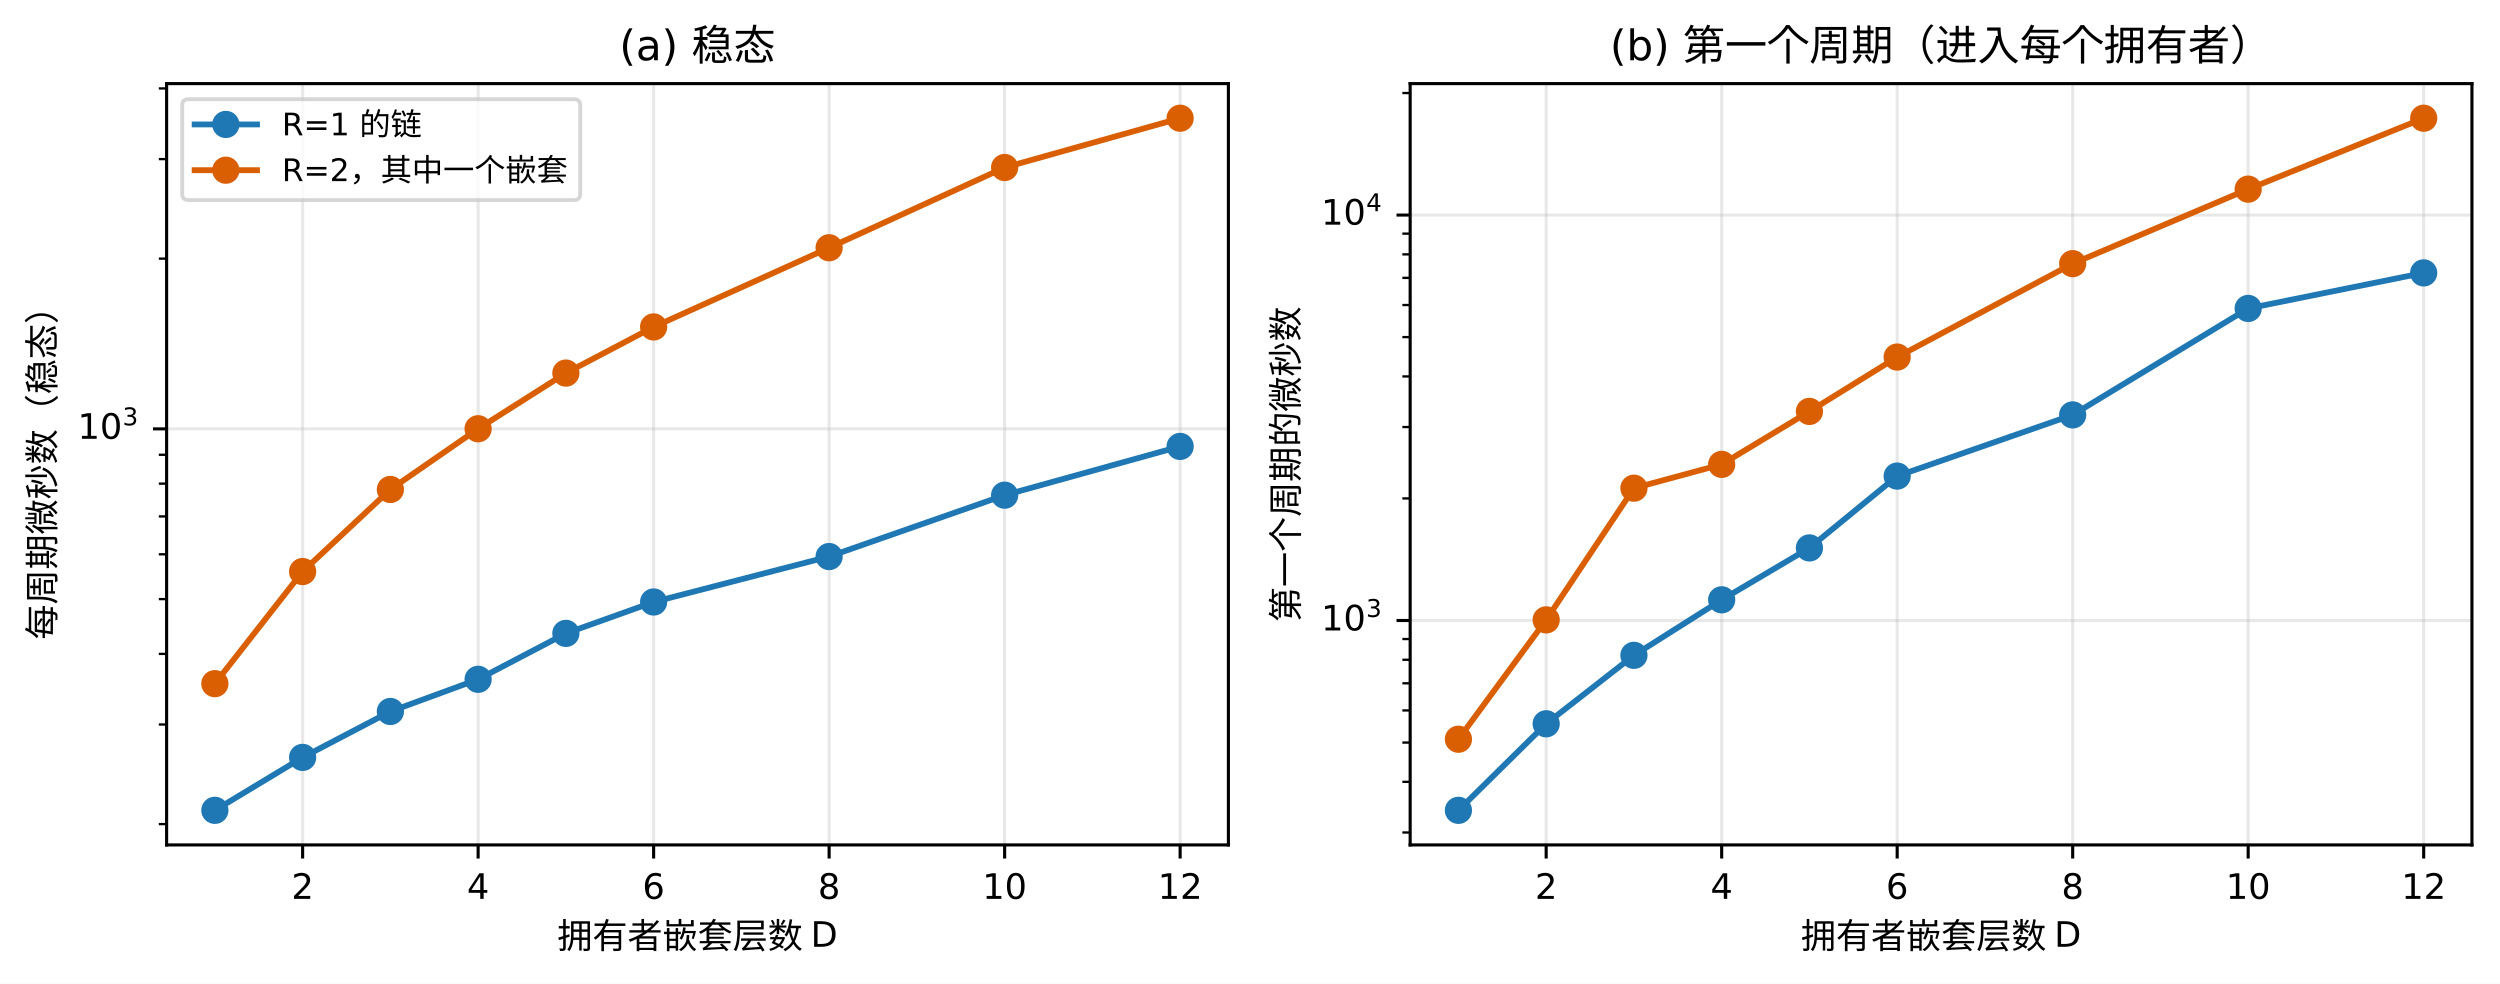
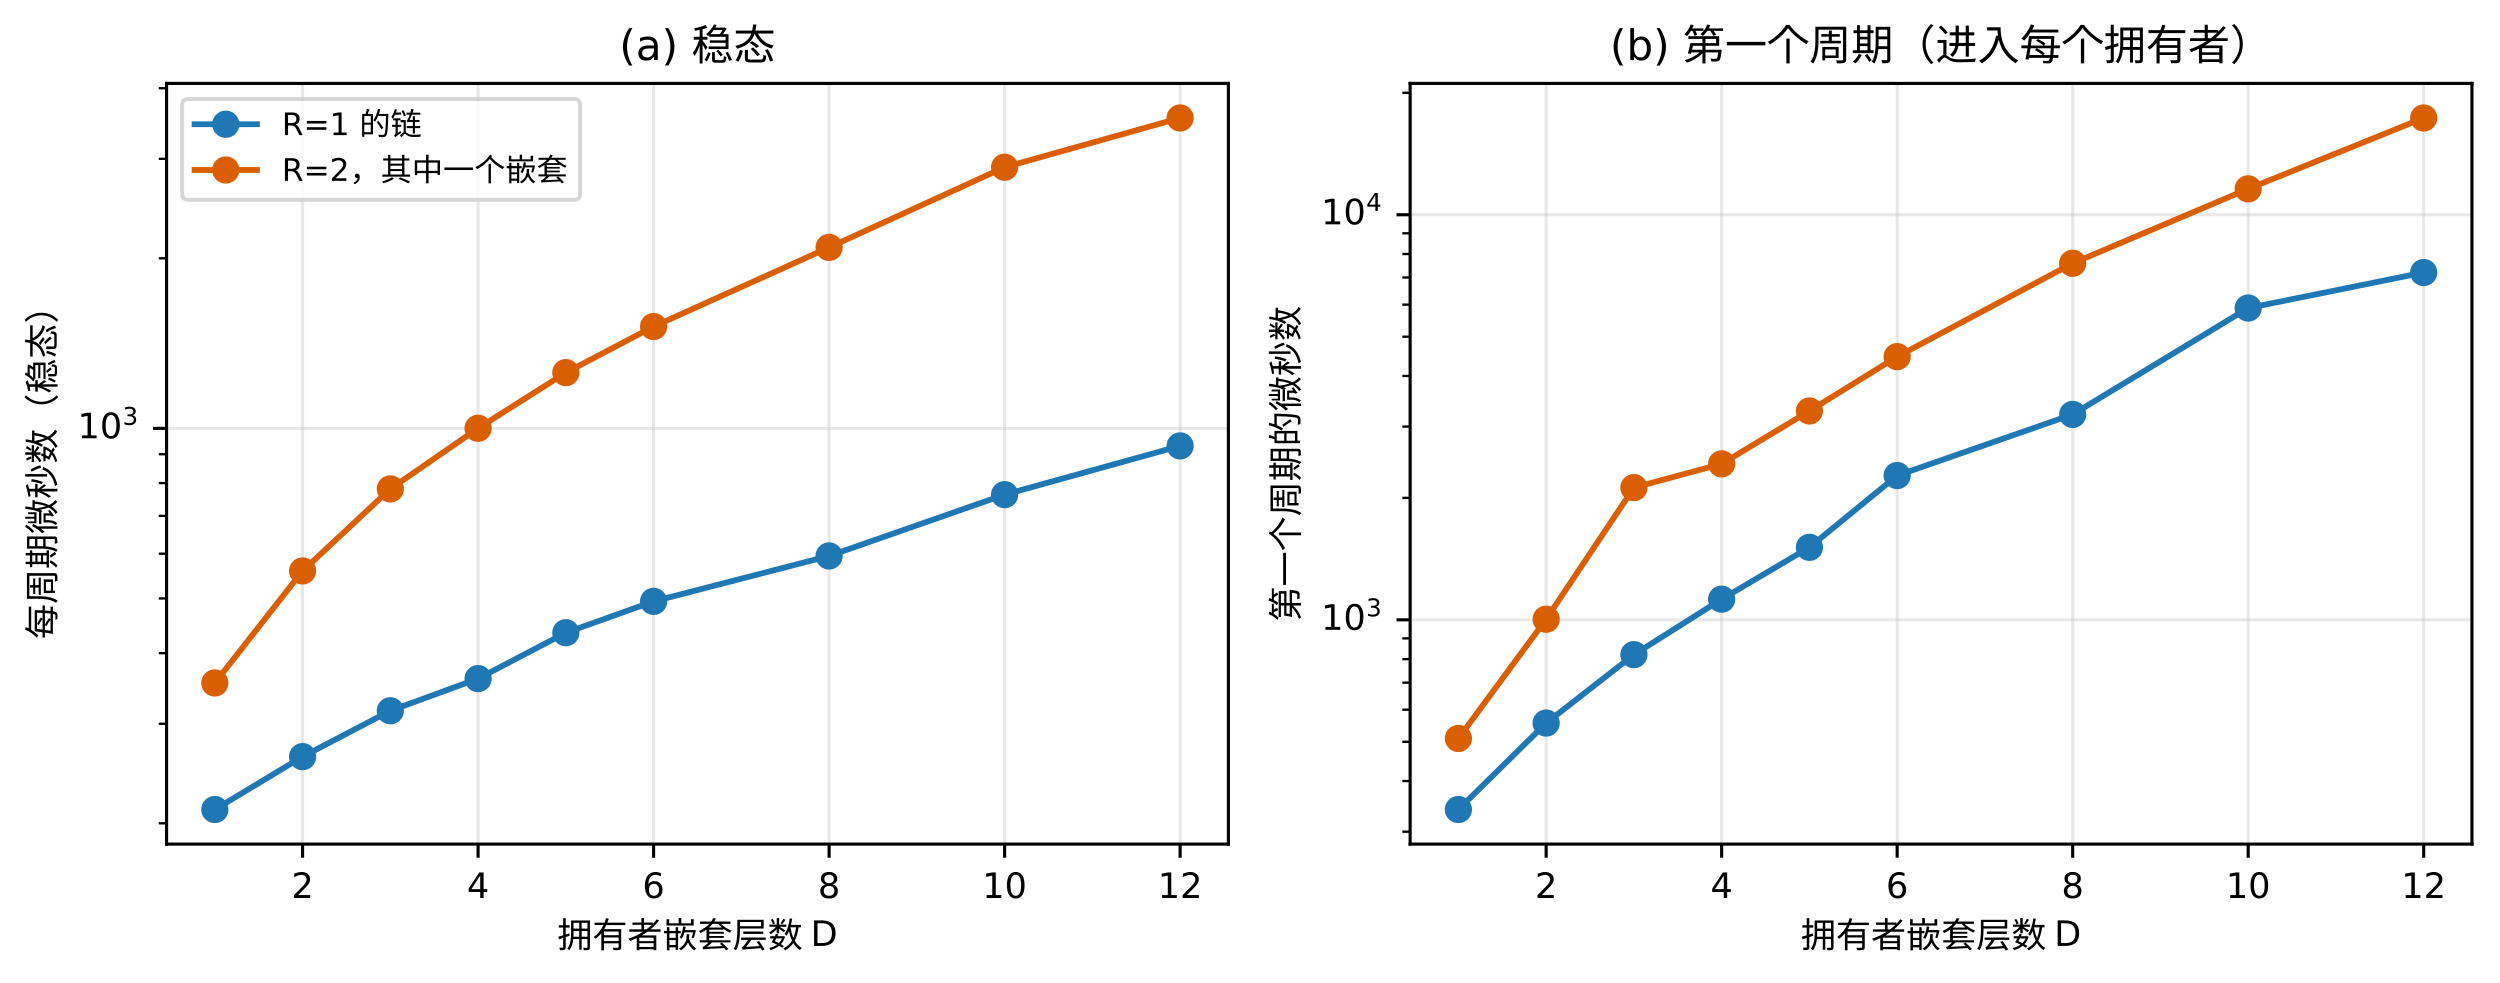
- <svg xmlns="http://www.w3.org/2000/svg" xmlns:xlink="http://www.w3.org/1999/xlink" width="641.612pt" height="252.468pt" viewBox="0 0 641.612 252.468" version="1.1">
+ <svg xmlns="http://www.w3.org/2000/svg" xmlns:xlink="http://www.w3.org/1999/xlink" width="641.66pt" height="252.269pt" viewBox="0 0 641.66 252.269" version="1.1">
  <defs>
    <style type="text/css">*{stroke-linejoin: round; stroke-linecap: butt}</style>
  </defs>
  <g id="figure_1">
    <g id="patch_1">
-       <path d="M 0 252.468  L 641.612 252.468  L 641.612 0  L 0 0  z " style="fill: #ffffff" />
+       <path d="M 0 252.269  L 641.66 252.269  L 641.66 0  L 0 0  z " style="fill: #ffffff" />
    </g>
    <g id="axes_1">
      <g id="patch_2">
-         <path d="M 42.759 216.847  L 315.261 216.847  L 315.261 21.459  L 42.759 21.459  z " style="fill: #ffffff" />
+         <path d="M 42.75 216.649  L 315.281 216.649  L 315.281 21.406  L 42.75 21.406  z " style="fill: #ffffff" />
      </g>
      <g id="matplotlib.axis_1">
        <g id="xtick_1">
          <g id="line2d_1">
-             <path d="M 77.666 216.847  L 77.666 21.459  " clip-path="url(#p02c905ea79)" style="fill: none; stroke: #b0b0b0; stroke-opacity: 0.3; stroke-width: 0.8; stroke-linecap: square" />
+             <path d="M 77.661 216.649  L 77.661 21.406  " clip-path="url(#p3396ac1b62)" style="fill: none; stroke: #b0b0b0; stroke-opacity: 0.3; stroke-width: 0.8; stroke-linecap: square" />
          </g>
          <g id="line2d_2">
            <defs>
              <path id="mfd28417cee" d="M 0 0  L 0 3.5  " style="stroke: #000000; stroke-width: 0.8" />
            </defs>
            <g>
-               <use xlink:href="#mfd28417cee" x="77.666" y="216.847" style="stroke: #000000; stroke-width: 0.8" />
+               <use xlink:href="#mfd28417cee" x="77.661" y="216.649" style="stroke: #000000; stroke-width: 0.8" />
            </g>
          </g>
          <g id="text_1">
-             <text style="font: 9px 'DejaVu Sans', 'Noto Sans CJK SC', 'Microsoft YaHei', 'PingFang SC', 'Droid Sans Fallback', sans-serif; text-anchor: middle" x="77.666" y="230.686" transform="rotate(-0 77.66605 230.686)">2</text>
+             <text style="font: 9px 'DejaVu Sans', 'Noto Sans CJK SC', 'Microsoft YaHei', 'PingFang SC', 'Droid Sans Fallback', sans-serif; text-anchor: middle" x="77.661" y="230.487" transform="rotate(-0 77.66122 230.4874)">2</text>
          </g>
        </g>
        <g id="xtick_2">
          <g id="line2d_3">
-             <path d="M 122.708 216.847  L 122.708 21.459  " clip-path="url(#p02c905ea79)" style="fill: none; stroke: #b0b0b0; stroke-opacity: 0.3; stroke-width: 0.8; stroke-linecap: square" />
+             <path d="M 122.708 216.649  L 122.708 21.406  " clip-path="url(#p3396ac1b62)" style="fill: none; stroke: #b0b0b0; stroke-opacity: 0.3; stroke-width: 0.8; stroke-linecap: square" />
          </g>
          <g id="line2d_4">
            <g>
-               <use xlink:href="#mfd28417cee" x="122.708" y="216.847" style="stroke: #000000; stroke-width: 0.8" />
+               <use xlink:href="#mfd28417cee" x="122.708" y="216.649" style="stroke: #000000; stroke-width: 0.8" />
            </g>
          </g>
          <g id="text_2">
-             <text style="font: 9px 'DejaVu Sans', 'Noto Sans CJK SC', 'Microsoft YaHei', 'PingFang SC', 'Droid Sans Fallback', sans-serif; text-anchor: middle" x="122.708" y="230.686" transform="rotate(-0 122.7077 230.686)">4</text>
+             <text style="font: 9px 'DejaVu Sans', 'Noto Sans CJK SC', 'Microsoft YaHei', 'PingFang SC', 'Droid Sans Fallback', sans-serif; text-anchor: middle" x="122.708" y="230.487" transform="rotate(-0 122.7075 230.4874)">4</text>
          </g>
        </g>
        <g id="xtick_3">
          <g id="line2d_5">
-             <path d="M 167.749 216.847  L 167.749 21.459  " clip-path="url(#p02c905ea79)" style="fill: none; stroke: #b0b0b0; stroke-opacity: 0.3; stroke-width: 0.8; stroke-linecap: square" />
+             <path d="M 167.754 216.649  L 167.754 21.406  " clip-path="url(#p3396ac1b62)" style="fill: none; stroke: #b0b0b0; stroke-opacity: 0.3; stroke-width: 0.8; stroke-linecap: square" />
          </g>
          <g id="line2d_6">
            <g>
-               <use xlink:href="#mfd28417cee" x="167.749" y="216.847" style="stroke: #000000; stroke-width: 0.8" />
+               <use xlink:href="#mfd28417cee" x="167.754" y="216.649" style="stroke: #000000; stroke-width: 0.8" />
            </g>
          </g>
          <g id="text_3">
-             <text style="font: 9px 'DejaVu Sans', 'Noto Sans CJK SC', 'Microsoft YaHei', 'PingFang SC', 'Droid Sans Fallback', sans-serif; text-anchor: middle" x="167.749" y="230.686" transform="rotate(-0 167.7494 230.686)">6</text>
+             <text style="font: 9px 'DejaVu Sans', 'Noto Sans CJK SC', 'Microsoft YaHei', 'PingFang SC', 'Droid Sans Fallback', sans-serif; text-anchor: middle" x="167.754" y="230.487" transform="rotate(-0 167.7539 230.4874)">6</text>
          </g>
        </g>
        <g id="xtick_4">
          <g id="line2d_7">
-             <path d="M 212.791 216.847  L 212.791 21.459  " clip-path="url(#p02c905ea79)" style="fill: none; stroke: #b0b0b0; stroke-opacity: 0.3; stroke-width: 0.8; stroke-linecap: square" />
+             <path d="M 212.8 216.649  L 212.8 21.406  " clip-path="url(#p3396ac1b62)" style="fill: none; stroke: #b0b0b0; stroke-opacity: 0.3; stroke-width: 0.8; stroke-linecap: square" />
          </g>
          <g id="line2d_8">
            <g>
-               <use xlink:href="#mfd28417cee" x="212.791" y="216.847" style="stroke: #000000; stroke-width: 0.8" />
+               <use xlink:href="#mfd28417cee" x="212.8" y="216.649" style="stroke: #000000; stroke-width: 0.8" />
            </g>
          </g>
          <g id="text_4">
-             <text style="font: 9px 'DejaVu Sans', 'Noto Sans CJK SC', 'Microsoft YaHei', 'PingFang SC', 'Droid Sans Fallback', sans-serif; text-anchor: middle" x="212.791" y="230.686" transform="rotate(-0 212.7911 230.686)">8</text>
+             <text style="font: 9px 'DejaVu Sans', 'Noto Sans CJK SC', 'Microsoft YaHei', 'PingFang SC', 'Droid Sans Fallback', sans-serif; text-anchor: middle" x="212.8" y="230.487" transform="rotate(-0 212.8002 230.4874)">8</text>
          </g>
        </g>
        <g id="xtick_5">
          <g id="line2d_9">
-             <path d="M 257.833 216.847  L 257.833 21.459  " clip-path="url(#p02c905ea79)" style="fill: none; stroke: #b0b0b0; stroke-opacity: 0.3; stroke-width: 0.8; stroke-linecap: square" />
+             <path d="M 257.847 216.649  L 257.847 21.406  " clip-path="url(#p3396ac1b62)" style="fill: none; stroke: #b0b0b0; stroke-opacity: 0.3; stroke-width: 0.8; stroke-linecap: square" />
          </g>
          <g id="line2d_10">
            <g>
-               <use xlink:href="#mfd28417cee" x="257.833" y="216.847" style="stroke: #000000; stroke-width: 0.8" />
+               <use xlink:href="#mfd28417cee" x="257.847" y="216.649" style="stroke: #000000; stroke-width: 0.8" />
            </g>
          </g>
          <g id="text_5">
-             <text style="font: 9px 'DejaVu Sans', 'Noto Sans CJK SC', 'Microsoft YaHei', 'PingFang SC', 'Droid Sans Fallback', sans-serif; text-anchor: middle" x="257.833" y="230.686" transform="rotate(-0 257.8328 230.686)">10</text>
+             <text style="font: 9px 'DejaVu Sans', 'Noto Sans CJK SC', 'Microsoft YaHei', 'PingFang SC', 'Droid Sans Fallback', sans-serif; text-anchor: middle" x="257.847" y="230.487" transform="rotate(-0 257.8465 230.4874)">10</text>
          </g>
        </g>
        <g id="xtick_6">
          <g id="line2d_11">
-             <path d="M 302.874 216.847  L 302.874 21.459  " clip-path="url(#p02c905ea79)" style="fill: none; stroke: #b0b0b0; stroke-opacity: 0.3; stroke-width: 0.8; stroke-linecap: square" />
+             <path d="M 302.893 216.649  L 302.893 21.406  " clip-path="url(#p3396ac1b62)" style="fill: none; stroke: #b0b0b0; stroke-opacity: 0.3; stroke-width: 0.8; stroke-linecap: square" />
          </g>
          <g id="line2d_12">
            <g>
-               <use xlink:href="#mfd28417cee" x="302.874" y="216.847" style="stroke: #000000; stroke-width: 0.8" />
+               <use xlink:href="#mfd28417cee" x="302.893" y="216.649" style="stroke: #000000; stroke-width: 0.8" />
            </g>
          </g>
          <g id="text_6">
-             <text style="font: 9px 'DejaVu Sans', 'Noto Sans CJK SC', 'Microsoft YaHei', 'PingFang SC', 'Droid Sans Fallback', sans-serif; text-anchor: middle" x="302.874" y="230.686" transform="rotate(-0 302.8744 230.686)">12</text>
+             <text style="font: 9px 'DejaVu Sans', 'Noto Sans CJK SC', 'Microsoft YaHei', 'PingFang SC', 'Droid Sans Fallback', sans-serif; text-anchor: middle" x="302.893" y="230.487" transform="rotate(-0 302.8928 230.4874)">12</text>
          </g>
        </g>
        <g id="text_7">
-           <text style="font: 9px 'DejaVu Sans', 'Noto Sans CJK SC', 'Microsoft YaHei', 'PingFang SC', 'Droid Sans Fallback', sans-serif; text-anchor: middle" x="179.01" y="243.396" transform="rotate(-0 179.0098 243.3963)">拥有者嵌套层数 D</text>
+           <text style="font: 9px 'DejaVu Sans', 'Noto Sans CJK SC', 'Microsoft YaHei', 'PingFang SC', 'Droid Sans Fallback', sans-serif; text-anchor: middle" x="179.015" y="243.198" transform="rotate(-0 179.0155 243.1977)">拥有者嵌套层数 D</text>
        </g>
      </g>
      <g id="matplotlib.axis_2">
        <g id="ytick_1">
          <g id="line2d_13">
-             <path d="M 42.759 110.066  L 315.261 110.066  " clip-path="url(#p02c905ea79)" style="fill: none; stroke: #b0b0b0; stroke-opacity: 0.3; stroke-width: 0.8; stroke-linecap: square" />
+             <path d="M 42.75 109.947  L 315.281 109.947  " clip-path="url(#p3396ac1b62)" style="fill: none; stroke: #b0b0b0; stroke-opacity: 0.3; stroke-width: 0.8; stroke-linecap: square" />
          </g>
          <g id="line2d_14">
            <defs>
              <path id="m874a8f1af9" d="M 0 0  L -3.5 0  " style="stroke: #000000; stroke-width: 0.8" />
            </defs>
            <g>
-               <use xlink:href="#m874a8f1af9" x="42.759" y="110.066" style="stroke: #000000; stroke-width: 0.8" />
+               <use xlink:href="#m874a8f1af9" x="42.75" y="109.947" style="stroke: #000000; stroke-width: 0.8" />
            </g>
          </g>
          <g id="text_8">
-             <g transform="translate(19.91875 113.485)">
+             <g transform="translate(19.91031 113.3664)">
              <text>
                <tspan style="font: 9px 'DejaVu Sans', 'Noto Sans CJK SC', 'Microsoft YaHei', 'PingFang SC', 'Droid Sans Fallback', sans-serif" x="0 5.726" y="-0.873">10</tspan>
                <tspan style="font: 6.3px 'DejaVu Sans'" x="11.538" y="-4.319">3</tspan>
              </text>
            </g>
          </g>
        </g>
        <g id="ytick_2">
          <g id="line2d_15">
            <defs>
              <path id="m0fd7a1b4c4" d="M 0 0  L -2 0  " style="stroke: #000000; stroke-width: 0.6" />
            </defs>
            <g>
-               <use xlink:href="#m0fd7a1b4c4" x="42.759" y="211.499" style="stroke: #000000; stroke-width: 0.6" />
+               <use xlink:href="#m0fd7a1b4c4" x="42.75" y="211.304" style="stroke: #000000; stroke-width: 0.6" />
            </g>
          </g>
        </g>
        <g id="ytick_3">
          <g id="line2d_16">
            <g>
-               <use xlink:href="#m0fd7a1b4c4" x="42.759" y="185.945" style="stroke: #000000; stroke-width: 0.6" />
+               <use xlink:href="#m0fd7a1b4c4" x="42.75" y="185.77" style="stroke: #000000; stroke-width: 0.6" />
            </g>
          </g>
        </g>
        <g id="ytick_4">
          <g id="line2d_17">
            <g>
-               <use xlink:href="#m0fd7a1b4c4" x="42.759" y="167.814" style="stroke: #000000; stroke-width: 0.6" />
+               <use xlink:href="#m0fd7a1b4c4" x="42.75" y="167.652" style="stroke: #000000; stroke-width: 0.6" />
            </g>
          </g>
        </g>
        <g id="ytick_5">
          <g id="line2d_18">
            <g>
-               <use xlink:href="#m0fd7a1b4c4" x="42.759" y="153.751" style="stroke: #000000; stroke-width: 0.6" />
+               <use xlink:href="#m0fd7a1b4c4" x="42.75" y="153.599" style="stroke: #000000; stroke-width: 0.6" />
            </g>
          </g>
        </g>
        <g id="ytick_6">
          <g id="line2d_19">
            <g>
-               <use xlink:href="#m0fd7a1b4c4" x="42.759" y="142.26" style="stroke: #000000; stroke-width: 0.6" />
+               <use xlink:href="#m0fd7a1b4c4" x="42.75" y="142.117" style="stroke: #000000; stroke-width: 0.6" />
            </g>
          </g>
        </g>
        <g id="ytick_7">
          <g id="line2d_20">
            <g>
-               <use xlink:href="#m0fd7a1b4c4" x="42.759" y="132.545" style="stroke: #000000; stroke-width: 0.6" />
+               <use xlink:href="#m0fd7a1b4c4" x="42.75" y="132.409" style="stroke: #000000; stroke-width: 0.6" />
            </g>
          </g>
        </g>
        <g id="ytick_8">
          <g id="line2d_21">
            <g>
-               <use xlink:href="#m0fd7a1b4c4" x="42.759" y="124.129" style="stroke: #000000; stroke-width: 0.6" />
+               <use xlink:href="#m0fd7a1b4c4" x="42.75" y="124" style="stroke: #000000; stroke-width: 0.6" />
            </g>
          </g>
        </g>
        <g id="ytick_9">
          <g id="line2d_22">
            <g>
-               <use xlink:href="#m0fd7a1b4c4" x="42.759" y="116.706" style="stroke: #000000; stroke-width: 0.6" />
+               <use xlink:href="#m0fd7a1b4c4" x="42.75" y="116.582" style="stroke: #000000; stroke-width: 0.6" />
            </g>
          </g>
        </g>
        <g id="ytick_10">
          <g id="line2d_23">
            <g>
-               <use xlink:href="#m0fd7a1b4c4" x="42.759" y="66.381" style="stroke: #000000; stroke-width: 0.6" />
+               <use xlink:href="#m0fd7a1b4c4" x="42.75" y="66.295" style="stroke: #000000; stroke-width: 0.6" />
            </g>
          </g>
        </g>
        <g id="ytick_11">
          <g id="line2d_24">
            <g>
-               <use xlink:href="#m0fd7a1b4c4" x="42.759" y="40.827" style="stroke: #000000; stroke-width: 0.6" />
+               <use xlink:href="#m0fd7a1b4c4" x="42.75" y="40.76" style="stroke: #000000; stroke-width: 0.6" />
            </g>
          </g>
        </g>
        <g id="ytick_12">
          <g id="line2d_25">
            <g>
-               <use xlink:href="#m0fd7a1b4c4" x="42.759" y="22.696" style="stroke: #000000; stroke-width: 0.6" />
+               <use xlink:href="#m0fd7a1b4c4" x="42.75" y="22.643" style="stroke: #000000; stroke-width: 0.6" />
            </g>
          </g>
        </g>
        <g id="text_9">
-           <text style="font: 9px 'DejaVu Sans', 'Noto Sans CJK SC', 'Microsoft YaHei', 'PingFang SC', 'Droid Sans Fallback', sans-serif; text-anchor: middle" x="14.047" y="119.153" transform="rotate(-90 14.04703 119.153)">每周期微秒数（稳态）</text>
+           <text style="font: 9px 'DejaVu Sans', 'Noto Sans CJK SC', 'Microsoft YaHei', 'PingFang SC', 'Droid Sans Fallback', sans-serif; text-anchor: middle" x="14.039" y="119.028" transform="rotate(-90 14.03859 119.0276)">每周期微秒数（稳态）</text>
        </g>
      </g>
      <g id="line2d_26">
-         <path d="M 55.145 207.966  L 77.666 194.383  L 100.187 182.599  L 122.708 174.341  L 145.229 162.553  L 167.749 154.498  L 212.791 142.835  L 257.833 127.085  L 302.874 114.572  " clip-path="url(#p02c905ea79)" style="fill: none; stroke: #1f77b4; stroke-width: 1.5; stroke-linecap: square" />
+         <path d="M 55.138 207.774  L 77.661 194.202  L 100.184 182.426  L 122.708 174.174  L 145.231 162.396  L 167.754 154.346  L 212.8 142.692  L 257.847 126.954  L 302.893 114.45  " clip-path="url(#p3396ac1b62)" style="fill: none; stroke: #1f77b4; stroke-width: 1.5; stroke-linecap: square" />
        <defs>
          <path id="m526a080f93" d="M 0 3  C 0.796 3 1.559 2.684 2.121 2.121  C 2.684 1.559 3 0.796 3 0  C 3 -0.796 2.684 -1.559 2.121 -2.121  C 1.559 -2.684 0.796 -3 0 -3  C -0.796 -3 -1.559 -2.684 -2.121 -2.121  C -2.684 -1.559 -3 -0.796 -3 0  C -3 0.796 -2.684 1.559 -2.121 2.121  C -1.559 2.684 -0.796 3 0 3  z " style="stroke: #1f77b4" />
        </defs>
-         <g clip-path="url(#p02c905ea79)">
-           <use xlink:href="#m526a080f93" x="55.145" y="207.966" style="fill: #1f77b4; stroke: #1f77b4" />
-           <use xlink:href="#m526a080f93" x="77.666" y="194.383" style="fill: #1f77b4; stroke: #1f77b4" />
-           <use xlink:href="#m526a080f93" x="100.187" y="182.599" style="fill: #1f77b4; stroke: #1f77b4" />
-           <use xlink:href="#m526a080f93" x="122.708" y="174.341" style="fill: #1f77b4; stroke: #1f77b4" />
-           <use xlink:href="#m526a080f93" x="145.229" y="162.553" style="fill: #1f77b4; stroke: #1f77b4" />
-           <use xlink:href="#m526a080f93" x="167.749" y="154.498" style="fill: #1f77b4; stroke: #1f77b4" />
-           <use xlink:href="#m526a080f93" x="212.791" y="142.835" style="fill: #1f77b4; stroke: #1f77b4" />
-           <use xlink:href="#m526a080f93" x="257.833" y="127.085" style="fill: #1f77b4; stroke: #1f77b4" />
-           <use xlink:href="#m526a080f93" x="302.874" y="114.572" style="fill: #1f77b4; stroke: #1f77b4" />
+         <g clip-path="url(#p3396ac1b62)">
+           <use xlink:href="#m526a080f93" x="55.138" y="207.774" style="fill: #1f77b4; stroke: #1f77b4" />
+           <use xlink:href="#m526a080f93" x="77.661" y="194.202" style="fill: #1f77b4; stroke: #1f77b4" />
+           <use xlink:href="#m526a080f93" x="100.184" y="182.426" style="fill: #1f77b4; stroke: #1f77b4" />
+           <use xlink:href="#m526a080f93" x="122.708" y="174.174" style="fill: #1f77b4; stroke: #1f77b4" />
+           <use xlink:href="#m526a080f93" x="145.231" y="162.396" style="fill: #1f77b4; stroke: #1f77b4" />
+           <use xlink:href="#m526a080f93" x="167.754" y="154.346" style="fill: #1f77b4; stroke: #1f77b4" />
+           <use xlink:href="#m526a080f93" x="212.8" y="142.692" style="fill: #1f77b4; stroke: #1f77b4" />
+           <use xlink:href="#m526a080f93" x="257.847" y="126.954" style="fill: #1f77b4; stroke: #1f77b4" />
+           <use xlink:href="#m526a080f93" x="302.893" y="114.45" style="fill: #1f77b4; stroke: #1f77b4" />
        </g>
      </g>
      <g id="line2d_27">
-         <path d="M 55.145 175.458  L 77.666 146.685  L 100.187 125.619  L 122.708 110.035  L 145.229 95.748  L 167.749 83.908  L 212.791 63.582  L 257.833 42.992  L 302.874 30.34  " clip-path="url(#p02c905ea79)" style="fill: none; stroke: #d95f02; stroke-width: 1.5; stroke-linecap: square" />
+         <path d="M 55.138 175.29  L 77.661 146.539  L 100.184 125.488  L 122.708 109.917  L 145.231 95.64  L 167.754 83.809  L 212.8 63.498  L 257.847 42.924  L 302.893 30.281  " clip-path="url(#p3396ac1b62)" style="fill: none; stroke: #d95f02; stroke-width: 1.5; stroke-linecap: square" />
        <defs>
          <path id="ma6bd146ac8" d="M 0 3  C 0.796 3 1.559 2.684 2.121 2.121  C 2.684 1.559 3 0.796 3 0  C 3 -0.796 2.684 -1.559 2.121 -2.121  C 1.559 -2.684 0.796 -3 0 -3  C -0.796 -3 -1.559 -2.684 -2.121 -2.121  C -2.684 -1.559 -3 -0.796 -3 0  C -3 0.796 -2.684 1.559 -2.121 2.121  C -1.559 2.684 -0.796 3 0 3  z " style="stroke: #d95f02" />
        </defs>
-         <g clip-path="url(#p02c905ea79)">
-           <use xlink:href="#ma6bd146ac8" x="55.145" y="175.458" style="fill: #d95f02; stroke: #d95f02" />
-           <use xlink:href="#ma6bd146ac8" x="77.666" y="146.685" style="fill: #d95f02; stroke: #d95f02" />
-           <use xlink:href="#ma6bd146ac8" x="100.187" y="125.619" style="fill: #d95f02; stroke: #d95f02" />
-           <use xlink:href="#ma6bd146ac8" x="122.708" y="110.035" style="fill: #d95f02; stroke: #d95f02" />
-           <use xlink:href="#ma6bd146ac8" x="145.229" y="95.748" style="fill: #d95f02; stroke: #d95f02" />
-           <use xlink:href="#ma6bd146ac8" x="167.749" y="83.908" style="fill: #d95f02; stroke: #d95f02" />
-           <use xlink:href="#ma6bd146ac8" x="212.791" y="63.582" style="fill: #d95f02; stroke: #d95f02" />
-           <use xlink:href="#ma6bd146ac8" x="257.833" y="42.992" style="fill: #d95f02; stroke: #d95f02" />
-           <use xlink:href="#ma6bd146ac8" x="302.874" y="30.34" style="fill: #d95f02; stroke: #d95f02" />
+         <g clip-path="url(#p3396ac1b62)">
+           <use xlink:href="#ma6bd146ac8" x="55.138" y="175.29" style="fill: #d95f02; stroke: #d95f02" />
+           <use xlink:href="#ma6bd146ac8" x="77.661" y="146.539" style="fill: #d95f02; stroke: #d95f02" />
+           <use xlink:href="#ma6bd146ac8" x="100.184" y="125.488" style="fill: #d95f02; stroke: #d95f02" />
+           <use xlink:href="#ma6bd146ac8" x="122.708" y="109.917" style="fill: #d95f02; stroke: #d95f02" />
+           <use xlink:href="#ma6bd146ac8" x="145.231" y="95.64" style="fill: #d95f02; stroke: #d95f02" />
+           <use xlink:href="#ma6bd146ac8" x="167.754" y="83.809" style="fill: #d95f02; stroke: #d95f02" />
+           <use xlink:href="#ma6bd146ac8" x="212.8" y="63.498" style="fill: #d95f02; stroke: #d95f02" />
+           <use xlink:href="#ma6bd146ac8" x="257.847" y="42.924" style="fill: #d95f02; stroke: #d95f02" />
+           <use xlink:href="#ma6bd146ac8" x="302.893" y="30.281" style="fill: #d95f02; stroke: #d95f02" />
        </g>
      </g>
      <g id="patch_3">
-         <path d="M 42.759 216.847  L 42.759 21.459  " style="fill: none; stroke: #000000; stroke-width: 0.8; stroke-linejoin: miter; stroke-linecap: square" />
+         <path d="M 42.75 216.649  L 42.75 21.406  " style="fill: none; stroke: #000000; stroke-width: 0.8; stroke-linejoin: miter; stroke-linecap: square" />
      </g>
      <g id="patch_4">
-         <path d="M 315.261 216.847  L 315.261 21.459  " style="fill: none; stroke: #000000; stroke-width: 0.8; stroke-linejoin: miter; stroke-linecap: square" />
+         <path d="M 315.281 216.649  L 315.281 21.406  " style="fill: none; stroke: #000000; stroke-width: 0.8; stroke-linejoin: miter; stroke-linecap: square" />
      </g>
      <g id="patch_5">
-         <path d="M 42.759 216.847  L 315.261 216.847  " style="fill: none; stroke: #000000; stroke-width: 0.8; stroke-linejoin: miter; stroke-linecap: square" />
+         <path d="M 42.75 216.649  L 315.281 216.649  " style="fill: none; stroke: #000000; stroke-width: 0.8; stroke-linejoin: miter; stroke-linecap: square" />
      </g>
      <g id="patch_6">
-         <path d="M 42.759 21.459  L 315.261 21.459  " style="fill: none; stroke: #000000; stroke-width: 0.8; stroke-linejoin: miter; stroke-linecap: square" />
+         <path d="M 42.75 21.406  L 315.281 21.406  " style="fill: none; stroke: #000000; stroke-width: 0.8; stroke-linejoin: miter; stroke-linecap: square" />
      </g>
      <g id="text_10">
-         <text style="font: 10.8px 'DejaVu Sans', 'Droid Sans Fallback'; text-anchor: middle" x="179.01" y="15.459" transform="rotate(-0 179.0098 15.45862)">(a) 稳态</text>
+         <text style="font: 10.8px 'DejaVu Sans', 'SimHei'; text-anchor: middle" x="179.015" y="15.406" transform="rotate(-0 179.0155 15.40631)">(a) 稳态</text>
      </g>
      <g id="legend_1">
        <g id="patch_7">
-           <path d="M 48.359 51.344  L 147.311 51.344  Q 148.911 51.344 148.911 49.744  L 148.911 27.059  Q 148.911 25.459 147.311 25.459  L 48.359 25.459  Q 46.759 25.459 46.759 27.059  L 46.759 49.744  Q 46.759 51.344 48.359 51.344  z " style="fill: #ffffff; opacity: 0.8; stroke: #cccccc; stroke-linejoin: miter" />
+           <path d="M 48.35 51.291  L 147.303 51.291  Q 148.903 51.291 148.903 49.691  L 148.903 27.006  Q 148.903 25.406 147.303 25.406  L 48.35 25.406  Q 46.75 25.406 46.75 27.006  L 46.75 49.691  Q 46.75 51.291 48.35 51.291  z " style="fill: #ffffff; opacity: 0.8; stroke: #cccccc; stroke-linejoin: miter" />
        </g>
        <g id="line2d_28">
-           <path d="M 49.959 31.937  L 57.959 31.937  L 65.959 31.937  " style="fill: none; stroke: #1f77b4; stroke-width: 1.5; stroke-linecap: square" />
+           <path d="M 49.95 31.885  L 57.95 31.885  L 65.95 31.885  " style="fill: none; stroke: #1f77b4; stroke-width: 1.5; stroke-linecap: square" />
          <g>
-             <use xlink:href="#m526a080f93" x="57.959" y="31.937" style="fill: #1f77b4; stroke: #1f77b4" />
+             <use xlink:href="#m526a080f93" x="57.95" y="31.885" style="fill: #1f77b4; stroke: #1f77b4" />
          </g>
        </g>
        <g id="text_11">
-           <text style="font: 8px 'DejaVu Sans', 'Noto Sans CJK SC', 'Microsoft YaHei', 'PingFang SC', 'Droid Sans Fallback', sans-serif; text-anchor: start" x="72.359" y="34.737" transform="rotate(-0 72.35875 34.73738)">R=1 的链</text>
+           <text style="font: 8px 'DejaVu Sans', 'Noto Sans CJK SC', 'Microsoft YaHei', 'PingFang SC', 'Droid Sans Fallback', sans-serif; text-anchor: start" x="72.35" y="34.685" transform="rotate(-0 72.35031 34.68506)">R=1 的链</text>
        </g>
        <g id="line2d_29">
-           <path d="M 49.959 43.68  L 57.959 43.68  L 65.959 43.68  " style="fill: none; stroke: #d95f02; stroke-width: 1.5; stroke-linecap: square" />
+           <path d="M 49.95 43.628  L 57.95 43.628  L 65.95 43.628  " style="fill: none; stroke: #d95f02; stroke-width: 1.5; stroke-linecap: square" />
          <g>
-             <use xlink:href="#ma6bd146ac8" x="57.959" y="43.68" style="fill: #d95f02; stroke: #d95f02" />
+             <use xlink:href="#ma6bd146ac8" x="57.95" y="43.628" style="fill: #d95f02; stroke: #d95f02" />
          </g>
        </g>
        <g id="text_12">
-           <text style="font: 8px 'DejaVu Sans', 'Noto Sans CJK SC', 'Microsoft YaHei', 'PingFang SC', 'Droid Sans Fallback', sans-serif; text-anchor: start" x="72.359" y="46.48" transform="rotate(-0 72.35875 46.47987)">R=2，其中一个嵌套</text>
+           <text style="font: 8px 'DejaVu Sans', 'Noto Sans CJK SC', 'Microsoft YaHei', 'PingFang SC', 'Droid Sans Fallback', sans-serif; text-anchor: start" x="72.35" y="46.428" transform="rotate(-0 72.35031 46.42756)">R=2，其中一个嵌套</text>
        </g>
      </g>
    </g>
    <g id="axes_2">
      <g id="patch_8">
-         <path d="M 361.91 216.847  L 634.412 216.847  L 634.412 21.459  L 361.91 21.459  z " style="fill: #ffffff" />
+         <path d="M 361.93 216.649  L 634.46 216.649  L 634.46 21.406  L 361.93 21.406  z " style="fill: #ffffff" />
      </g>
      <g id="matplotlib.axis_3">
        <g id="xtick_7">
          <g id="line2d_30">
-             <path d="M 396.817 216.847  L 396.817 21.459  " clip-path="url(#p2a291f4203)" style="fill: none; stroke: #b0b0b0; stroke-opacity: 0.3; stroke-width: 0.8; stroke-linecap: square" />
+             <path d="M 396.841 216.649  L 396.841 21.406  " clip-path="url(#pdd66b66cc8)" style="fill: none; stroke: #b0b0b0; stroke-opacity: 0.3; stroke-width: 0.8; stroke-linecap: square" />
          </g>
          <g id="line2d_31">
            <g>
-               <use xlink:href="#mfd28417cee" x="396.817" y="216.847" style="stroke: #000000; stroke-width: 0.8" />
+               <use xlink:href="#mfd28417cee" x="396.841" y="216.649" style="stroke: #000000; stroke-width: 0.8" />
            </g>
          </g>
          <g id="text_13">
-             <text style="font: 9px 'DejaVu Sans', 'Noto Sans CJK SC', 'Microsoft YaHei', 'PingFang SC', 'Droid Sans Fallback', sans-serif; text-anchor: middle" x="396.817" y="230.686" transform="rotate(-0 396.8173 230.686)">2</text>
+             <text style="font: 9px 'DejaVu Sans', 'Noto Sans CJK SC', 'Microsoft YaHei', 'PingFang SC', 'Droid Sans Fallback', sans-serif; text-anchor: middle" x="396.841" y="230.487" transform="rotate(-0 396.8406 230.4874)">2</text>
          </g>
        </g>
        <g id="xtick_8">
          <g id="line2d_32">
-             <path d="M 441.859 216.847  L 441.859 21.459  " clip-path="url(#p2a291f4203)" style="fill: none; stroke: #b0b0b0; stroke-opacity: 0.3; stroke-width: 0.8; stroke-linecap: square" />
+             <path d="M 441.887 216.649  L 441.887 21.406  " clip-path="url(#pdd66b66cc8)" style="fill: none; stroke: #b0b0b0; stroke-opacity: 0.3; stroke-width: 0.8; stroke-linecap: square" />
          </g>
          <g id="line2d_33">
            <g>
-               <use xlink:href="#mfd28417cee" x="441.859" y="216.847" style="stroke: #000000; stroke-width: 0.8" />
+               <use xlink:href="#mfd28417cee" x="441.887" y="216.649" style="stroke: #000000; stroke-width: 0.8" />
            </g>
          </g>
          <g id="text_14">
-             <text style="font: 9px 'DejaVu Sans', 'Noto Sans CJK SC', 'Microsoft YaHei', 'PingFang SC', 'Droid Sans Fallback', sans-serif; text-anchor: middle" x="441.859" y="230.686" transform="rotate(-0 441.859 230.686)">4</text>
+             <text style="font: 9px 'DejaVu Sans', 'Noto Sans CJK SC', 'Microsoft YaHei', 'PingFang SC', 'Droid Sans Fallback', sans-serif; text-anchor: middle" x="441.887" y="230.487" transform="rotate(-0 441.8869 230.4874)">4</text>
          </g>
        </g>
        <g id="xtick_9">
          <g id="line2d_34">
-             <path d="M 486.901 216.847  L 486.901 21.459  " clip-path="url(#p2a291f4203)" style="fill: none; stroke: #b0b0b0; stroke-opacity: 0.3; stroke-width: 0.8; stroke-linecap: square" />
+             <path d="M 486.933 216.649  L 486.933 21.406  " clip-path="url(#pdd66b66cc8)" style="fill: none; stroke: #b0b0b0; stroke-opacity: 0.3; stroke-width: 0.8; stroke-linecap: square" />
          </g>
          <g id="line2d_35">
            <g>
-               <use xlink:href="#mfd28417cee" x="486.901" y="216.847" style="stroke: #000000; stroke-width: 0.8" />
+               <use xlink:href="#mfd28417cee" x="486.933" y="216.649" style="stroke: #000000; stroke-width: 0.8" />
            </g>
          </g>
          <g id="text_15">
-             <text style="font: 9px 'DejaVu Sans', 'Noto Sans CJK SC', 'Microsoft YaHei', 'PingFang SC', 'Droid Sans Fallback', sans-serif; text-anchor: middle" x="486.901" y="230.686" transform="rotate(-0 486.9007 230.686)">6</text>
+             <text style="font: 9px 'DejaVu Sans', 'Noto Sans CJK SC', 'Microsoft YaHei', 'PingFang SC', 'Droid Sans Fallback', sans-serif; text-anchor: middle" x="486.933" y="230.487" transform="rotate(-0 486.9332 230.4874)">6</text>
          </g>
        </g>
        <g id="xtick_10">
          <g id="line2d_36">
-             <path d="M 531.942 216.847  L 531.942 21.459  " clip-path="url(#p2a291f4203)" style="fill: none; stroke: #b0b0b0; stroke-opacity: 0.3; stroke-width: 0.8; stroke-linecap: square" />
+             <path d="M 531.98 216.649  L 531.98 21.406  " clip-path="url(#pdd66b66cc8)" style="fill: none; stroke: #b0b0b0; stroke-opacity: 0.3; stroke-width: 0.8; stroke-linecap: square" />
          </g>
          <g id="line2d_37">
            <g>
-               <use xlink:href="#mfd28417cee" x="531.942" y="216.847" style="stroke: #000000; stroke-width: 0.8" />
+               <use xlink:href="#mfd28417cee" x="531.98" y="216.649" style="stroke: #000000; stroke-width: 0.8" />
            </g>
          </g>
          <g id="text_16">
-             <text style="font: 9px 'DejaVu Sans', 'Noto Sans CJK SC', 'Microsoft YaHei', 'PingFang SC', 'Droid Sans Fallback', sans-serif; text-anchor: middle" x="531.942" y="230.686" transform="rotate(-0 531.9423 230.686)">8</text>
+             <text style="font: 9px 'DejaVu Sans', 'Noto Sans CJK SC', 'Microsoft YaHei', 'PingFang SC', 'Droid Sans Fallback', sans-serif; text-anchor: middle" x="531.98" y="230.487" transform="rotate(-0 531.9796 230.4874)">8</text>
          </g>
        </g>
        <g id="xtick_11">
          <g id="line2d_38">
-             <path d="M 576.984 216.847  L 576.984 21.459  " clip-path="url(#p2a291f4203)" style="fill: none; stroke: #b0b0b0; stroke-opacity: 0.3; stroke-width: 0.8; stroke-linecap: square" />
+             <path d="M 577.026 216.649  L 577.026 21.406  " clip-path="url(#pdd66b66cc8)" style="fill: none; stroke: #b0b0b0; stroke-opacity: 0.3; stroke-width: 0.8; stroke-linecap: square" />
          </g>
          <g id="line2d_39">
            <g>
-               <use xlink:href="#mfd28417cee" x="576.984" y="216.847" style="stroke: #000000; stroke-width: 0.8" />
+               <use xlink:href="#mfd28417cee" x="577.026" y="216.649" style="stroke: #000000; stroke-width: 0.8" />
            </g>
          </g>
          <g id="text_17">
-             <text style="font: 9px 'DejaVu Sans', 'Noto Sans CJK SC', 'Microsoft YaHei', 'PingFang SC', 'Droid Sans Fallback', sans-serif; text-anchor: middle" x="576.984" y="230.686" transform="rotate(-0 576.984 230.686)">10</text>
+             <text style="font: 9px 'DejaVu Sans', 'Noto Sans CJK SC', 'Microsoft YaHei', 'PingFang SC', 'Droid Sans Fallback', sans-serif; text-anchor: middle" x="577.026" y="230.487" transform="rotate(-0 577.0259 230.4874)">10</text>
          </g>
        </g>
        <g id="xtick_12">
          <g id="line2d_40">
-             <path d="M 622.026 216.847  L 622.026 21.459  " clip-path="url(#p2a291f4203)" style="fill: none; stroke: #b0b0b0; stroke-opacity: 0.3; stroke-width: 0.8; stroke-linecap: square" />
+             <path d="M 622.072 216.649  L 622.072 21.406  " clip-path="url(#pdd66b66cc8)" style="fill: none; stroke: #b0b0b0; stroke-opacity: 0.3; stroke-width: 0.8; stroke-linecap: square" />
          </g>
          <g id="line2d_41">
            <g>
-               <use xlink:href="#mfd28417cee" x="622.026" y="216.847" style="stroke: #000000; stroke-width: 0.8" />
+               <use xlink:href="#mfd28417cee" x="622.072" y="216.649" style="stroke: #000000; stroke-width: 0.8" />
            </g>
          </g>
          <g id="text_18">
-             <text style="font: 9px 'DejaVu Sans', 'Noto Sans CJK SC', 'Microsoft YaHei', 'PingFang SC', 'Droid Sans Fallback', sans-serif; text-anchor: middle" x="622.026" y="230.686" transform="rotate(-0 622.0257 230.686)">12</text>
+             <text style="font: 9px 'DejaVu Sans', 'Noto Sans CJK SC', 'Microsoft YaHei', 'PingFang SC', 'Droid Sans Fallback', sans-serif; text-anchor: middle" x="622.072" y="230.487" transform="rotate(-0 622.0722 230.4874)">12</text>
          </g>
        </g>
        <g id="text_19">
-           <text style="font: 9px 'DejaVu Sans', 'Noto Sans CJK SC', 'Microsoft YaHei', 'PingFang SC', 'Droid Sans Fallback', sans-serif; text-anchor: middle" x="498.161" y="243.396" transform="rotate(-0 498.1611 243.3963)">拥有者嵌套层数 D</text>
+           <text style="font: 9px 'DejaVu Sans', 'Noto Sans CJK SC', 'Microsoft YaHei', 'PingFang SC', 'Droid Sans Fallback', sans-serif; text-anchor: middle" x="498.195" y="243.198" transform="rotate(-0 498.1948 243.1977)">拥有者嵌套层数 D</text>
        </g>
      </g>
      <g id="matplotlib.axis_4">
        <g id="ytick_13">
          <g id="line2d_42">
-             <path d="M 361.91 159.249  L 634.412 159.249  " clip-path="url(#p2a291f4203)" style="fill: none; stroke: #b0b0b0; stroke-opacity: 0.3; stroke-width: 0.8; stroke-linecap: square" />
+             <path d="M 361.93 159.094  L 634.46 159.094  " clip-path="url(#pdd66b66cc8)" style="fill: none; stroke: #b0b0b0; stroke-opacity: 0.3; stroke-width: 0.8; stroke-linecap: square" />
          </g>
          <g id="line2d_43">
            <g>
-               <use xlink:href="#m874a8f1af9" x="361.91" y="159.249" style="stroke: #000000; stroke-width: 0.8" />
+               <use xlink:href="#m874a8f1af9" x="361.93" y="159.094" style="stroke: #000000; stroke-width: 0.8" />
            </g>
          </g>
          <g id="text_20">
-             <g transform="translate(339.07 162.6683)">
+             <g transform="translate(339.0897 162.5128)">
              <text>
                <tspan style="font: 9px 'DejaVu Sans', 'Noto Sans CJK SC', 'Microsoft YaHei', 'PingFang SC', 'Droid Sans Fallback', sans-serif" x="0 5.726" y="-0.873">10</tspan>
                <tspan style="font: 6.3px 'DejaVu Sans'" x="11.538" y="-4.319">3</tspan>
              </text>
            </g>
          </g>
        </g>
        <g id="ytick_14">
          <g id="line2d_44">
-             <path d="M 361.91 55.194  L 634.412 55.194  " clip-path="url(#p2a291f4203)" style="fill: none; stroke: #b0b0b0; stroke-opacity: 0.3; stroke-width: 0.8; stroke-linecap: square" />
+             <path d="M 361.93 55.117  L 634.46 55.117  " clip-path="url(#pdd66b66cc8)" style="fill: none; stroke: #b0b0b0; stroke-opacity: 0.3; stroke-width: 0.8; stroke-linecap: square" />
          </g>
          <g id="line2d_45">
            <g>
-               <use xlink:href="#m874a8f1af9" x="361.91" y="55.194" style="stroke: #000000; stroke-width: 0.8" />
+               <use xlink:href="#m874a8f1af9" x="361.93" y="55.117" style="stroke: #000000; stroke-width: 0.8" />
            </g>
          </g>
          <g id="text_21">
-             <g transform="translate(339.07 58.61375)">
+             <g transform="translate(339.0897 58.53618)">
              <text>
                <tspan style="font: 9px 'DejaVu Sans', 'Noto Sans CJK SC', 'Microsoft YaHei', 'PingFang SC', 'Droid Sans Fallback', sans-serif" x="0 5.726" y="-0.961">10</tspan>
                <tspan style="font: 6.3px 'DejaVu Sans'" x="11.538" y="-4.406">4</tspan>
              </text>
            </g>
          </g>
        </g>
        <g id="ytick_15">
          <g id="line2d_46">
            <g>
-               <use xlink:href="#m0fd7a1b4c4" x="361.91" y="213.657" style="stroke: #000000; stroke-width: 0.6" />
+               <use xlink:href="#m0fd7a1b4c4" x="361.93" y="213.461" style="stroke: #000000; stroke-width: 0.6" />
            </g>
          </g>
        </g>
        <g id="ytick_16">
          <g id="line2d_47">
            <g>
-               <use xlink:href="#m0fd7a1b4c4" x="361.91" y="200.656" style="stroke: #000000; stroke-width: 0.6" />
+               <use xlink:href="#m0fd7a1b4c4" x="361.93" y="200.47" style="stroke: #000000; stroke-width: 0.6" />
            </g>
          </g>
        </g>
        <g id="ytick_17">
          <g id="line2d_48">
            <g>
-               <use xlink:href="#m0fd7a1b4c4" x="361.91" y="190.572" style="stroke: #000000; stroke-width: 0.6" />
+               <use xlink:href="#m0fd7a1b4c4" x="361.93" y="190.394" style="stroke: #000000; stroke-width: 0.6" />
            </g>
          </g>
        </g>
        <g id="ytick_18">
          <g id="line2d_49">
            <g>
-               <use xlink:href="#m0fd7a1b4c4" x="361.91" y="182.333" style="stroke: #000000; stroke-width: 0.6" />
+               <use xlink:href="#m0fd7a1b4c4" x="361.93" y="182.161" style="stroke: #000000; stroke-width: 0.6" />
            </g>
          </g>
        </g>
        <g id="ytick_19">
          <g id="line2d_50">
            <g>
-               <use xlink:href="#m0fd7a1b4c4" x="361.91" y="175.367" style="stroke: #000000; stroke-width: 0.6" />
+               <use xlink:href="#m0fd7a1b4c4" x="361.93" y="175.2" style="stroke: #000000; stroke-width: 0.6" />
            </g>
          </g>
        </g>
        <g id="ytick_20">
          <g id="line2d_51">
            <g>
-               <use xlink:href="#m0fd7a1b4c4" x="361.91" y="169.333" style="stroke: #000000; stroke-width: 0.6" />
+               <use xlink:href="#m0fd7a1b4c4" x="361.93" y="169.17" style="stroke: #000000; stroke-width: 0.6" />
            </g>
          </g>
        </g>
        <g id="ytick_21">
          <g id="line2d_52">
            <g>
-               <use xlink:href="#m0fd7a1b4c4" x="361.91" y="164.01" style="stroke: #000000; stroke-width: 0.6" />
+               <use xlink:href="#m0fd7a1b4c4" x="361.93" y="163.851" style="stroke: #000000; stroke-width: 0.6" />
            </g>
          </g>
        </g>
        <g id="ytick_22">
          <g id="line2d_53">
            <g>
-               <use xlink:href="#m0fd7a1b4c4" x="361.91" y="127.925" style="stroke: #000000; stroke-width: 0.6" />
+               <use xlink:href="#m0fd7a1b4c4" x="361.93" y="127.793" style="stroke: #000000; stroke-width: 0.6" />
            </g>
          </g>
        </g>
        <g id="ytick_23">
          <g id="line2d_54">
            <g>
-               <use xlink:href="#m0fd7a1b4c4" x="361.91" y="109.602" style="stroke: #000000; stroke-width: 0.6" />
+               <use xlink:href="#m0fd7a1b4c4" x="361.93" y="109.484" style="stroke: #000000; stroke-width: 0.6" />
            </g>
          </g>
        </g>
        <g id="ytick_24">
          <g id="line2d_55">
            <g>
-               <use xlink:href="#m0fd7a1b4c4" x="361.91" y="96.602" style="stroke: #000000; stroke-width: 0.6" />
+               <use xlink:href="#m0fd7a1b4c4" x="361.93" y="96.493" style="stroke: #000000; stroke-width: 0.6" />
            </g>
          </g>
        </g>
        <g id="ytick_25">
          <g id="line2d_56">
            <g>
-               <use xlink:href="#m0fd7a1b4c4" x="361.91" y="86.518" style="stroke: #000000; stroke-width: 0.6" />
+               <use xlink:href="#m0fd7a1b4c4" x="361.93" y="86.417" style="stroke: #000000; stroke-width: 0.6" />
            </g>
          </g>
        </g>
        <g id="ytick_26">
          <g id="line2d_57">
            <g>
-               <use xlink:href="#m0fd7a1b4c4" x="361.91" y="78.279" style="stroke: #000000; stroke-width: 0.6" />
+               <use xlink:href="#m0fd7a1b4c4" x="361.93" y="78.184" style="stroke: #000000; stroke-width: 0.6" />
            </g>
          </g>
        </g>
        <g id="ytick_27">
          <g id="line2d_58">
            <g>
-               <use xlink:href="#m0fd7a1b4c4" x="361.91" y="71.313" style="stroke: #000000; stroke-width: 0.6" />
+               <use xlink:href="#m0fd7a1b4c4" x="361.93" y="71.223" style="stroke: #000000; stroke-width: 0.6" />
            </g>
          </g>
        </g>
        <g id="ytick_28">
          <g id="line2d_59">
            <g>
-               <use xlink:href="#m0fd7a1b4c4" x="361.91" y="65.278" style="stroke: #000000; stroke-width: 0.6" />
+               <use xlink:href="#m0fd7a1b4c4" x="361.93" y="65.193" style="stroke: #000000; stroke-width: 0.6" />
            </g>
          </g>
        </g>
        <g id="ytick_29">
          <g id="line2d_60">
            <g>
-               <use xlink:href="#m0fd7a1b4c4" x="361.91" y="59.956" style="stroke: #000000; stroke-width: 0.6" />
+               <use xlink:href="#m0fd7a1b4c4" x="361.93" y="59.875" style="stroke: #000000; stroke-width: 0.6" />
            </g>
          </g>
        </g>
        <g id="ytick_30">
          <g id="line2d_61">
            <g>
-               <use xlink:href="#m0fd7a1b4c4" x="361.91" y="23.871" style="stroke: #000000; stroke-width: 0.6" />
+               <use xlink:href="#m0fd7a1b4c4" x="361.93" y="23.817" style="stroke: #000000; stroke-width: 0.6" />
            </g>
          </g>
        </g>
        <g id="text_22">
-           <text style="font: 9px 'DejaVu Sans', 'Noto Sans CJK SC', 'Microsoft YaHei', 'PingFang SC', 'Droid Sans Fallback', sans-serif; text-anchor: middle" x="333.198" y="119.153" transform="rotate(-90 333.1983 119.153)">第一个周期的微秒数</text>
+           <text style="font: 9px 'DejaVu Sans', 'Noto Sans CJK SC', 'Microsoft YaHei', 'PingFang SC', 'Droid Sans Fallback', sans-serif; text-anchor: middle" x="333.218" y="119.028" transform="rotate(-90 333.218 119.0276)">第一个周期的微秒数</text>
        </g>
      </g>
      <g id="line2d_62">
-         <path d="M 374.296 207.966  L 396.817 185.757  L 419.338 168.188  L 441.859 153.938  L 464.38 140.623  L 486.901 122.187  L 531.942 106.483  L 576.984 79.158  L 622.026 70.036  " clip-path="url(#p2a291f4203)" style="fill: none; stroke: #1f77b4; stroke-width: 1.5; stroke-linecap: square" />
-         <g clip-path="url(#p2a291f4203)">
-           <use xlink:href="#m526a080f93" x="374.296" y="207.966" style="fill: #1f77b4; stroke: #1f77b4" />
-           <use xlink:href="#m526a080f93" x="396.817" y="185.757" style="fill: #1f77b4; stroke: #1f77b4" />
-           <use xlink:href="#m526a080f93" x="419.338" y="168.188" style="fill: #1f77b4; stroke: #1f77b4" />
-           <use xlink:href="#m526a080f93" x="441.859" y="153.938" style="fill: #1f77b4; stroke: #1f77b4" />
-           <use xlink:href="#m526a080f93" x="464.38" y="140.623" style="fill: #1f77b4; stroke: #1f77b4" />
-           <use xlink:href="#m526a080f93" x="486.901" y="122.187" style="fill: #1f77b4; stroke: #1f77b4" />
-           <use xlink:href="#m526a080f93" x="531.942" y="106.483" style="fill: #1f77b4; stroke: #1f77b4" />
-           <use xlink:href="#m526a080f93" x="576.984" y="79.158" style="fill: #1f77b4; stroke: #1f77b4" />
-           <use xlink:href="#m526a080f93" x="622.026" y="70.036" style="fill: #1f77b4; stroke: #1f77b4" />
+         <path d="M 374.317 207.774  L 396.841 185.582  L 419.364 168.026  L 441.887 153.786  L 464.41 140.481  L 486.933 122.059  L 531.98 106.367  L 577.026 79.062  L 622.072 69.948  " clip-path="url(#pdd66b66cc8)" style="fill: none; stroke: #1f77b4; stroke-width: 1.5; stroke-linecap: square" />
+         <g clip-path="url(#pdd66b66cc8)">
+           <use xlink:href="#m526a080f93" x="374.317" y="207.774" style="fill: #1f77b4; stroke: #1f77b4" />
+           <use xlink:href="#m526a080f93" x="396.841" y="185.582" style="fill: #1f77b4; stroke: #1f77b4" />
+           <use xlink:href="#m526a080f93" x="419.364" y="168.026" style="fill: #1f77b4; stroke: #1f77b4" />
+           <use xlink:href="#m526a080f93" x="441.887" y="153.786" style="fill: #1f77b4; stroke: #1f77b4" />
+           <use xlink:href="#m526a080f93" x="464.41" y="140.481" style="fill: #1f77b4; stroke: #1f77b4" />
+           <use xlink:href="#m526a080f93" x="486.933" y="122.059" style="fill: #1f77b4; stroke: #1f77b4" />
+           <use xlink:href="#m526a080f93" x="531.98" y="106.367" style="fill: #1f77b4; stroke: #1f77b4" />
+           <use xlink:href="#m526a080f93" x="577.026" y="79.062" style="fill: #1f77b4; stroke: #1f77b4" />
+           <use xlink:href="#m526a080f93" x="622.072" y="69.948" style="fill: #1f77b4; stroke: #1f77b4" />
        </g>
      </g>
      <g id="line2d_63">
-         <path d="M 374.296 189.717  L 396.817 159.086  L 419.338 125.287  L 441.859 119.182  L 464.38 105.589  L 486.901 91.641  L 531.942 67.663  L 576.984 48.544  L 622.026 30.34  " clip-path="url(#p2a291f4203)" style="fill: none; stroke: #d95f02; stroke-width: 1.5; stroke-linecap: square" />
-         <g clip-path="url(#p2a291f4203)">
-           <use xlink:href="#ma6bd146ac8" x="374.296" y="189.717" style="fill: #d95f02; stroke: #d95f02" />
-           <use xlink:href="#ma6bd146ac8" x="396.817" y="159.086" style="fill: #d95f02; stroke: #d95f02" />
-           <use xlink:href="#ma6bd146ac8" x="419.338" y="125.287" style="fill: #d95f02; stroke: #d95f02" />
-           <use xlink:href="#ma6bd146ac8" x="441.859" y="119.182" style="fill: #d95f02; stroke: #d95f02" />
-           <use xlink:href="#ma6bd146ac8" x="464.38" y="105.589" style="fill: #d95f02; stroke: #d95f02" />
-           <use xlink:href="#ma6bd146ac8" x="486.901" y="91.641" style="fill: #d95f02; stroke: #d95f02" />
-           <use xlink:href="#ma6bd146ac8" x="531.942" y="67.663" style="fill: #d95f02; stroke: #d95f02" />
-           <use xlink:href="#ma6bd146ac8" x="576.984" y="48.544" style="fill: #d95f02; stroke: #d95f02" />
-           <use xlink:href="#ma6bd146ac8" x="622.026" y="30.34" style="fill: #d95f02; stroke: #d95f02" />
+         <path d="M 374.317 189.539  L 396.841 158.93  L 419.364 125.157  L 441.887 119.057  L 464.41 105.473  L 486.933 91.537  L 531.98 67.576  L 577.026 48.472  L 622.072 30.281  " clip-path="url(#pdd66b66cc8)" style="fill: none; stroke: #d95f02; stroke-width: 1.5; stroke-linecap: square" />
+         <g clip-path="url(#pdd66b66cc8)">
+           <use xlink:href="#ma6bd146ac8" x="374.317" y="189.539" style="fill: #d95f02; stroke: #d95f02" />
+           <use xlink:href="#ma6bd146ac8" x="396.841" y="158.93" style="fill: #d95f02; stroke: #d95f02" />
+           <use xlink:href="#ma6bd146ac8" x="419.364" y="125.157" style="fill: #d95f02; stroke: #d95f02" />
+           <use xlink:href="#ma6bd146ac8" x="441.887" y="119.057" style="fill: #d95f02; stroke: #d95f02" />
+           <use xlink:href="#ma6bd146ac8" x="464.41" y="105.473" style="fill: #d95f02; stroke: #d95f02" />
+           <use xlink:href="#ma6bd146ac8" x="486.933" y="91.537" style="fill: #d95f02; stroke: #d95f02" />
+           <use xlink:href="#ma6bd146ac8" x="531.98" y="67.576" style="fill: #d95f02; stroke: #d95f02" />
+           <use xlink:href="#ma6bd146ac8" x="577.026" y="48.472" style="fill: #d95f02; stroke: #d95f02" />
+           <use xlink:href="#ma6bd146ac8" x="622.072" y="30.281" style="fill: #d95f02; stroke: #d95f02" />
        </g>
      </g>
      <g id="patch_9">
-         <path d="M 361.91 216.847  L 361.91 21.459  " style="fill: none; stroke: #000000; stroke-width: 0.8; stroke-linejoin: miter; stroke-linecap: square" />
+         <path d="M 361.93 216.649  L 361.93 21.406  " style="fill: none; stroke: #000000; stroke-width: 0.8; stroke-linejoin: miter; stroke-linecap: square" />
      </g>
      <g id="patch_10">
-         <path d="M 634.412 216.847  L 634.412 21.459  " style="fill: none; stroke: #000000; stroke-width: 0.8; stroke-linejoin: miter; stroke-linecap: square" />
+         <path d="M 634.46 216.649  L 634.46 21.406  " style="fill: none; stroke: #000000; stroke-width: 0.8; stroke-linejoin: miter; stroke-linecap: square" />
      </g>
      <g id="patch_11">
-         <path d="M 361.91 216.847  L 634.412 216.847  " style="fill: none; stroke: #000000; stroke-width: 0.8; stroke-linejoin: miter; stroke-linecap: square" />
+         <path d="M 361.93 216.649  L 634.46 216.649  " style="fill: none; stroke: #000000; stroke-width: 0.8; stroke-linejoin: miter; stroke-linecap: square" />
      </g>
      <g id="patch_12">
-         <path d="M 361.91 21.459  L 634.412 21.459  " style="fill: none; stroke: #000000; stroke-width: 0.8; stroke-linejoin: miter; stroke-linecap: square" />
+         <path d="M 361.93 21.406  L 634.46 21.406  " style="fill: none; stroke: #000000; stroke-width: 0.8; stroke-linejoin: miter; stroke-linecap: square" />
      </g>
      <g id="text_23">
-         <text style="font: 10.8px 'DejaVu Sans', 'Droid Sans Fallback'; text-anchor: middle" x="498.161" y="15.459" transform="rotate(-0 498.1611 15.45862)">(b) 第一个周期（进入每个拥有者）</text>
+         <text style="font: 10.8px 'DejaVu Sans', 'SimHei'; text-anchor: middle" x="498.195" y="15.406" transform="rotate(-0 498.1948 15.40631)">(b) 第一个周期（进入每个拥有者）</text>
      </g>
    </g>
  </g>
  <defs>
-     <clipPath id="p02c905ea79">
-       <rect x="42.759" y="21.459" width="272.502" height="195.389" />
+     <clipPath id="p3396ac1b62">
+       <rect x="42.75" y="21.406" width="272.53" height="195.243" />
    </clipPath>
-     <clipPath id="p2a291f4203">
-       <rect x="361.91" y="21.459" width="272.502" height="195.389" />
+     <clipPath id="pdd66b66cc8">
+       <rect x="361.93" y="21.406" width="272.53" height="195.243" />
    </clipPath>
  </defs>
</svg>
